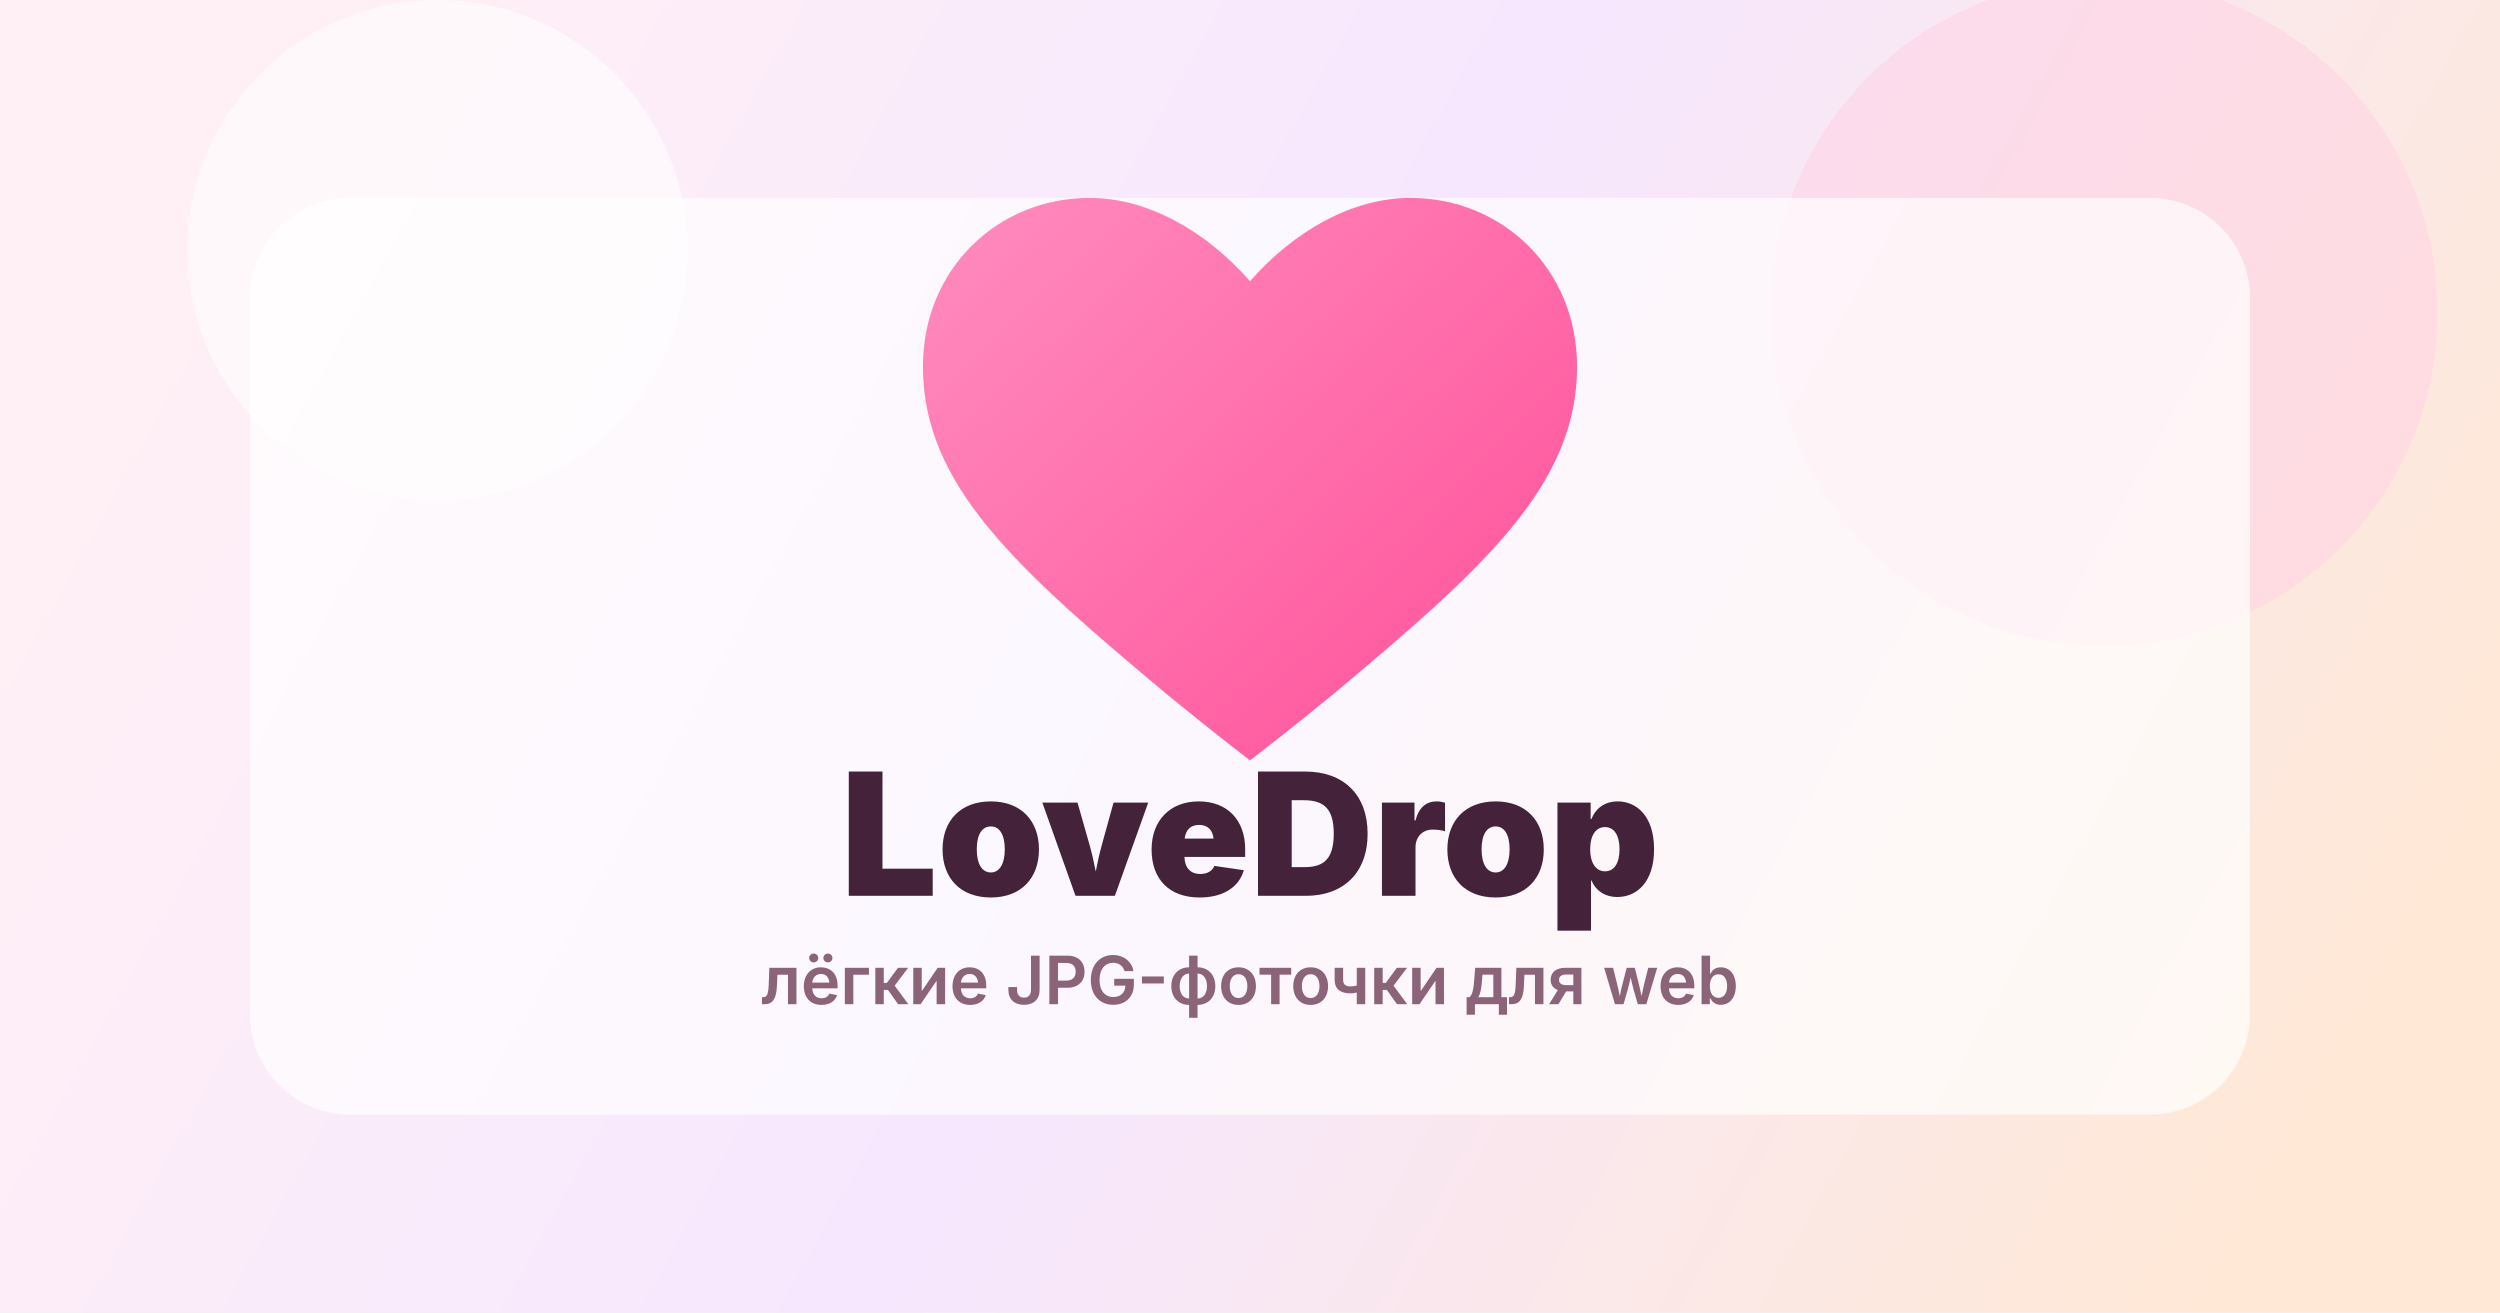
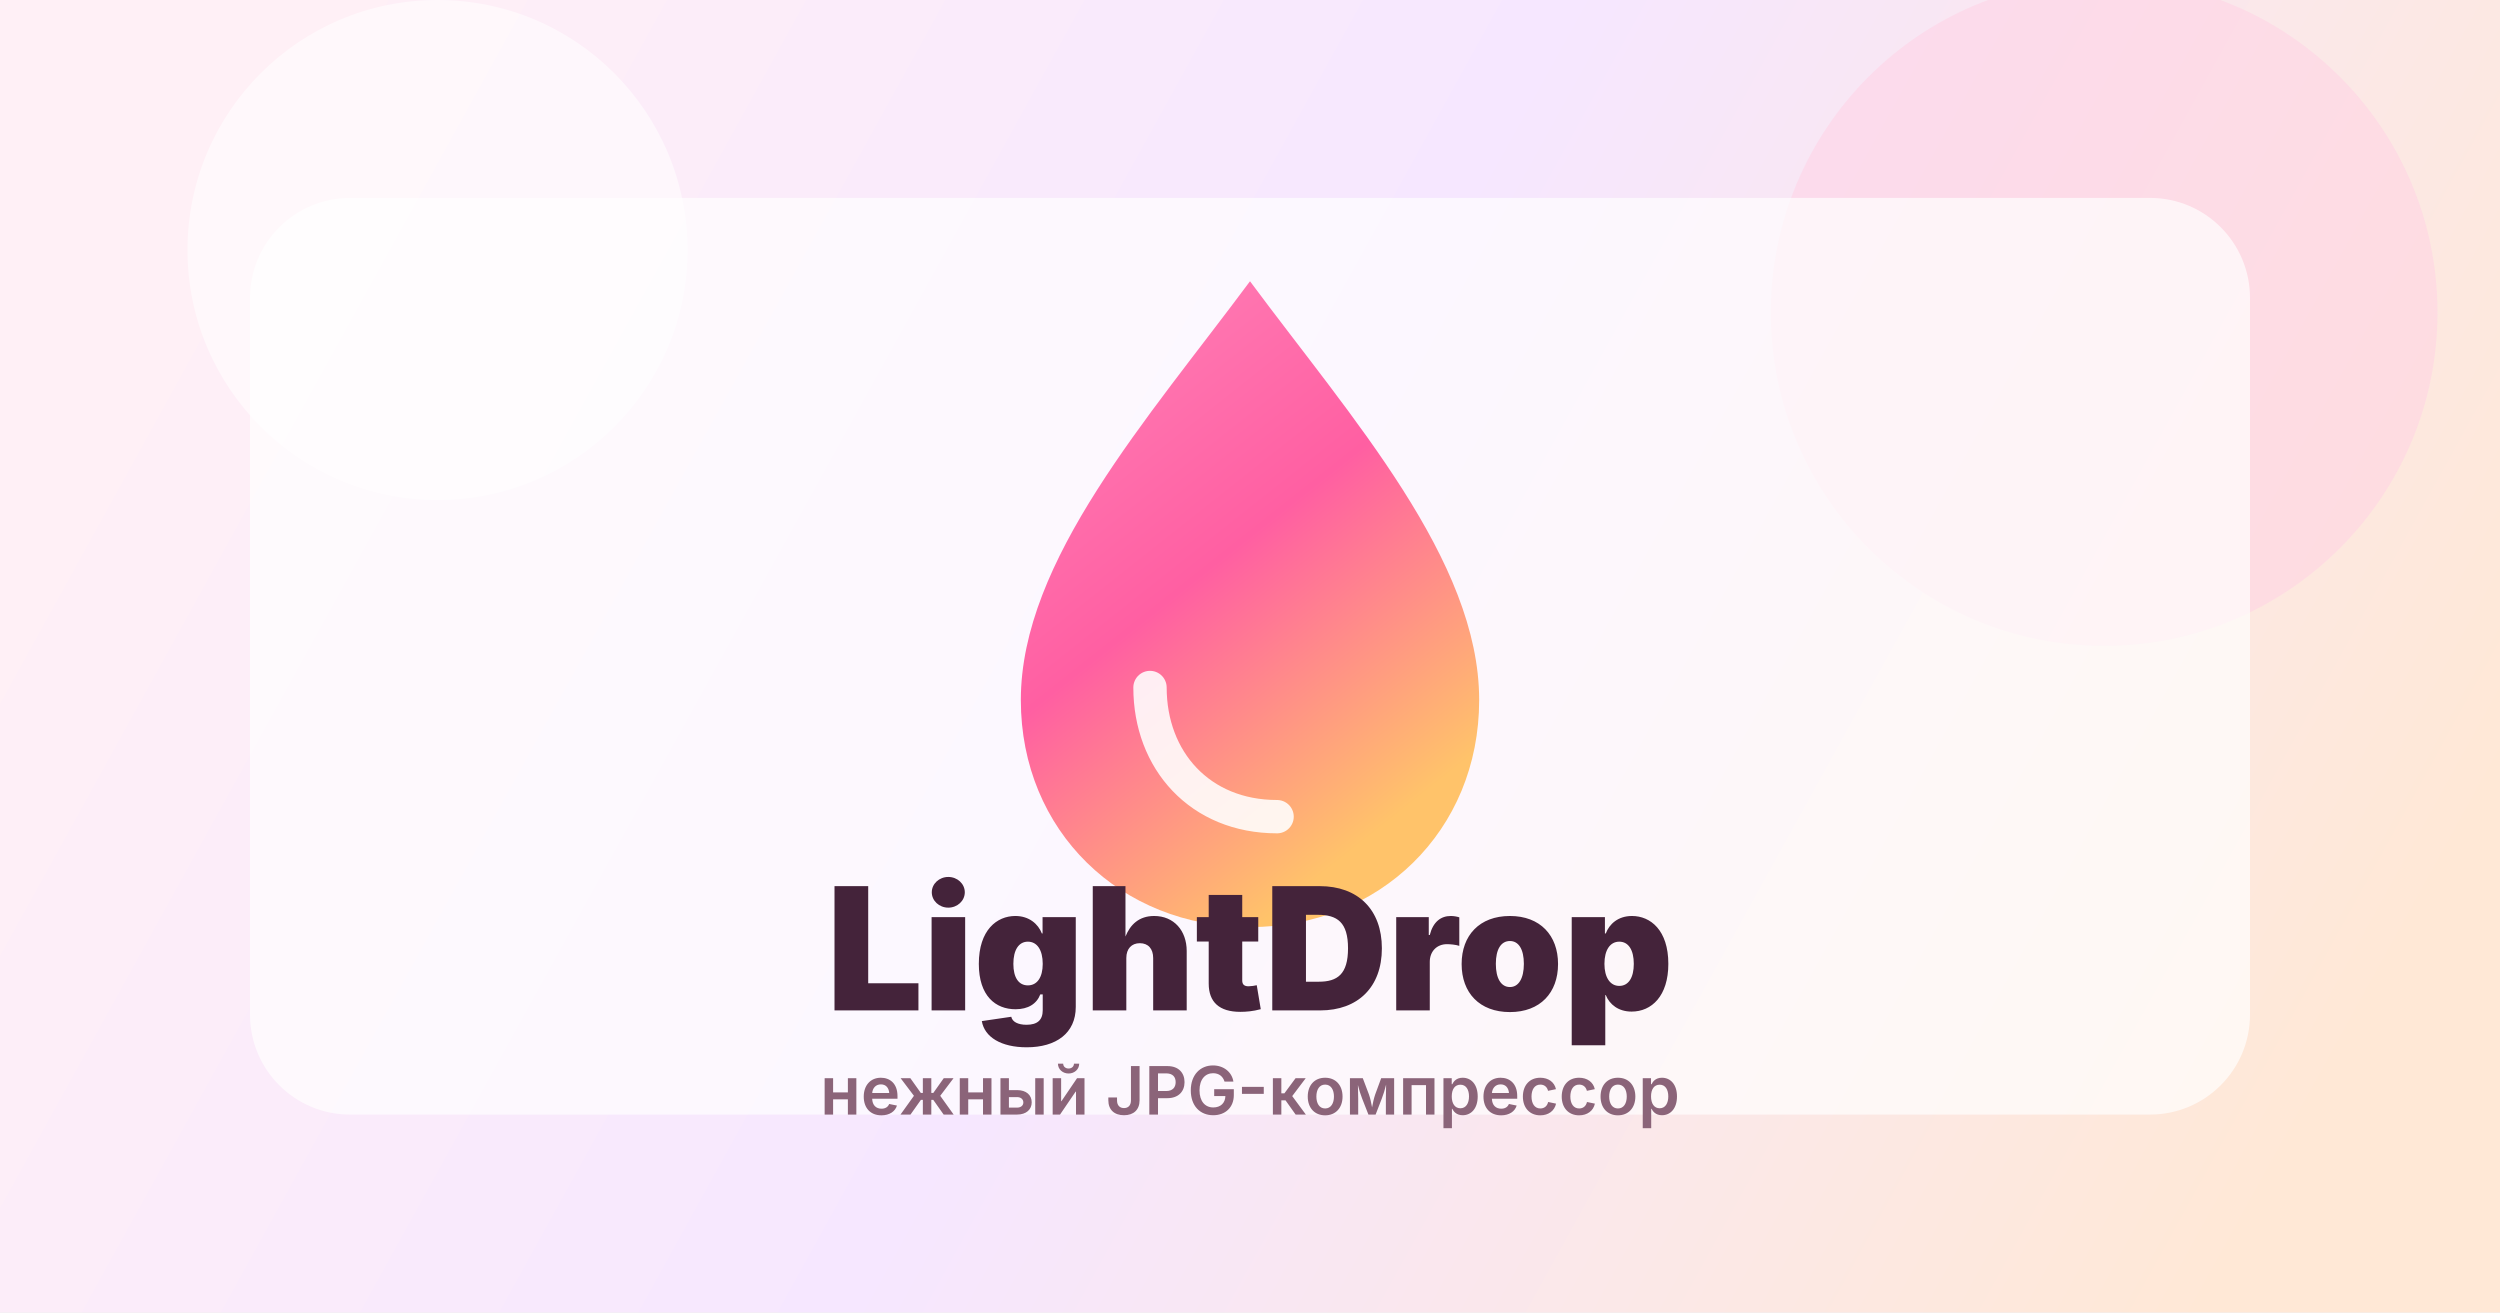
<svg xmlns="http://www.w3.org/2000/svg" width="1200" height="630" viewBox="0 0 1200 630">
  <defs>
    <linearGradient id="bg" x1="120" y1="60" x2="1080" y2="590" gradientUnits="userSpaceOnUse">
      <stop stop-color="#fff0f6" />
      <stop offset="0.48" stop-color="#f6e7ff" />
      <stop offset="1" stop-color="#ffe8d6" />
    </linearGradient>
-     <linearGradient id="heart" x1="430" y1="125" x2="770" y2="480" gradientUnits="userSpaceOnUse">
+     <linearGradient id="drop" x1="500" y1="95" x2="710" y2="360" gradientUnits="userSpaceOnUse">
      <stop stop-color="#ff8abd" />
-       <stop offset="0.6" stop-color="#ff5fa2" />
+       <stop offset="0.56" stop-color="#ff5fa2" />
      <stop offset="1" stop-color="#ffc36a" />
    </linearGradient>
  </defs>
  <rect width="1200" height="630" fill="url(#bg)" />
  <circle cx="210" cy="120" r="120" fill="#fff" opacity=".55" />
  <circle cx="1010" cy="150" r="160" fill="#ffd0e4" opacity=".5" />
  <rect x="120" y="95" width="960" height="440" rx="48" fill="#fff" opacity=".68" />
-   <path d="M600 365s-17-13-39-31c-73-61-118-101-118-158 0-47 36-81 80-81 28 0 56 16 77 40 21-24 49-40 77-40 44 0 80 34 80 81 0 57-45 97-118 158-22 18-39 31-39 31Z" fill="url(#heart)" />
-   <text x="600" y="430" text-anchor="middle" font-family="Inter, Arial, sans-serif" font-size="82" font-weight="900" fill="#44233a">LoveDrop</text>
-   <text x="600" y="482" text-anchor="middle" font-family="Inter, Arial, sans-serif" font-size="32" font-weight="600" fill="#8b6479">лёгкие JPG-фоточки для web</text>
+   <path d="M600 135c49 66 110 134 110 201 0 63-48 109-110 109s-110-46-110-109c0-67 61-135 110-201Z" fill="url(#drop)" />
+   <path d="M552 330c0 35 24 62 61 62" fill="none" stroke="#fff" stroke-width="16" stroke-linecap="round" opacity=".88" />
+   <text x="600" y="485" text-anchor="middle" font-family="Inter, Arial, sans-serif" font-size="82" font-weight="900" fill="#44233a">LightDrop</text>
+   <text x="600" y="535" text-anchor="middle" font-family="Inter, Arial, sans-serif" font-size="32" font-weight="600" fill="#8b6479">нежный JPG-компрессор</text>
</svg>
